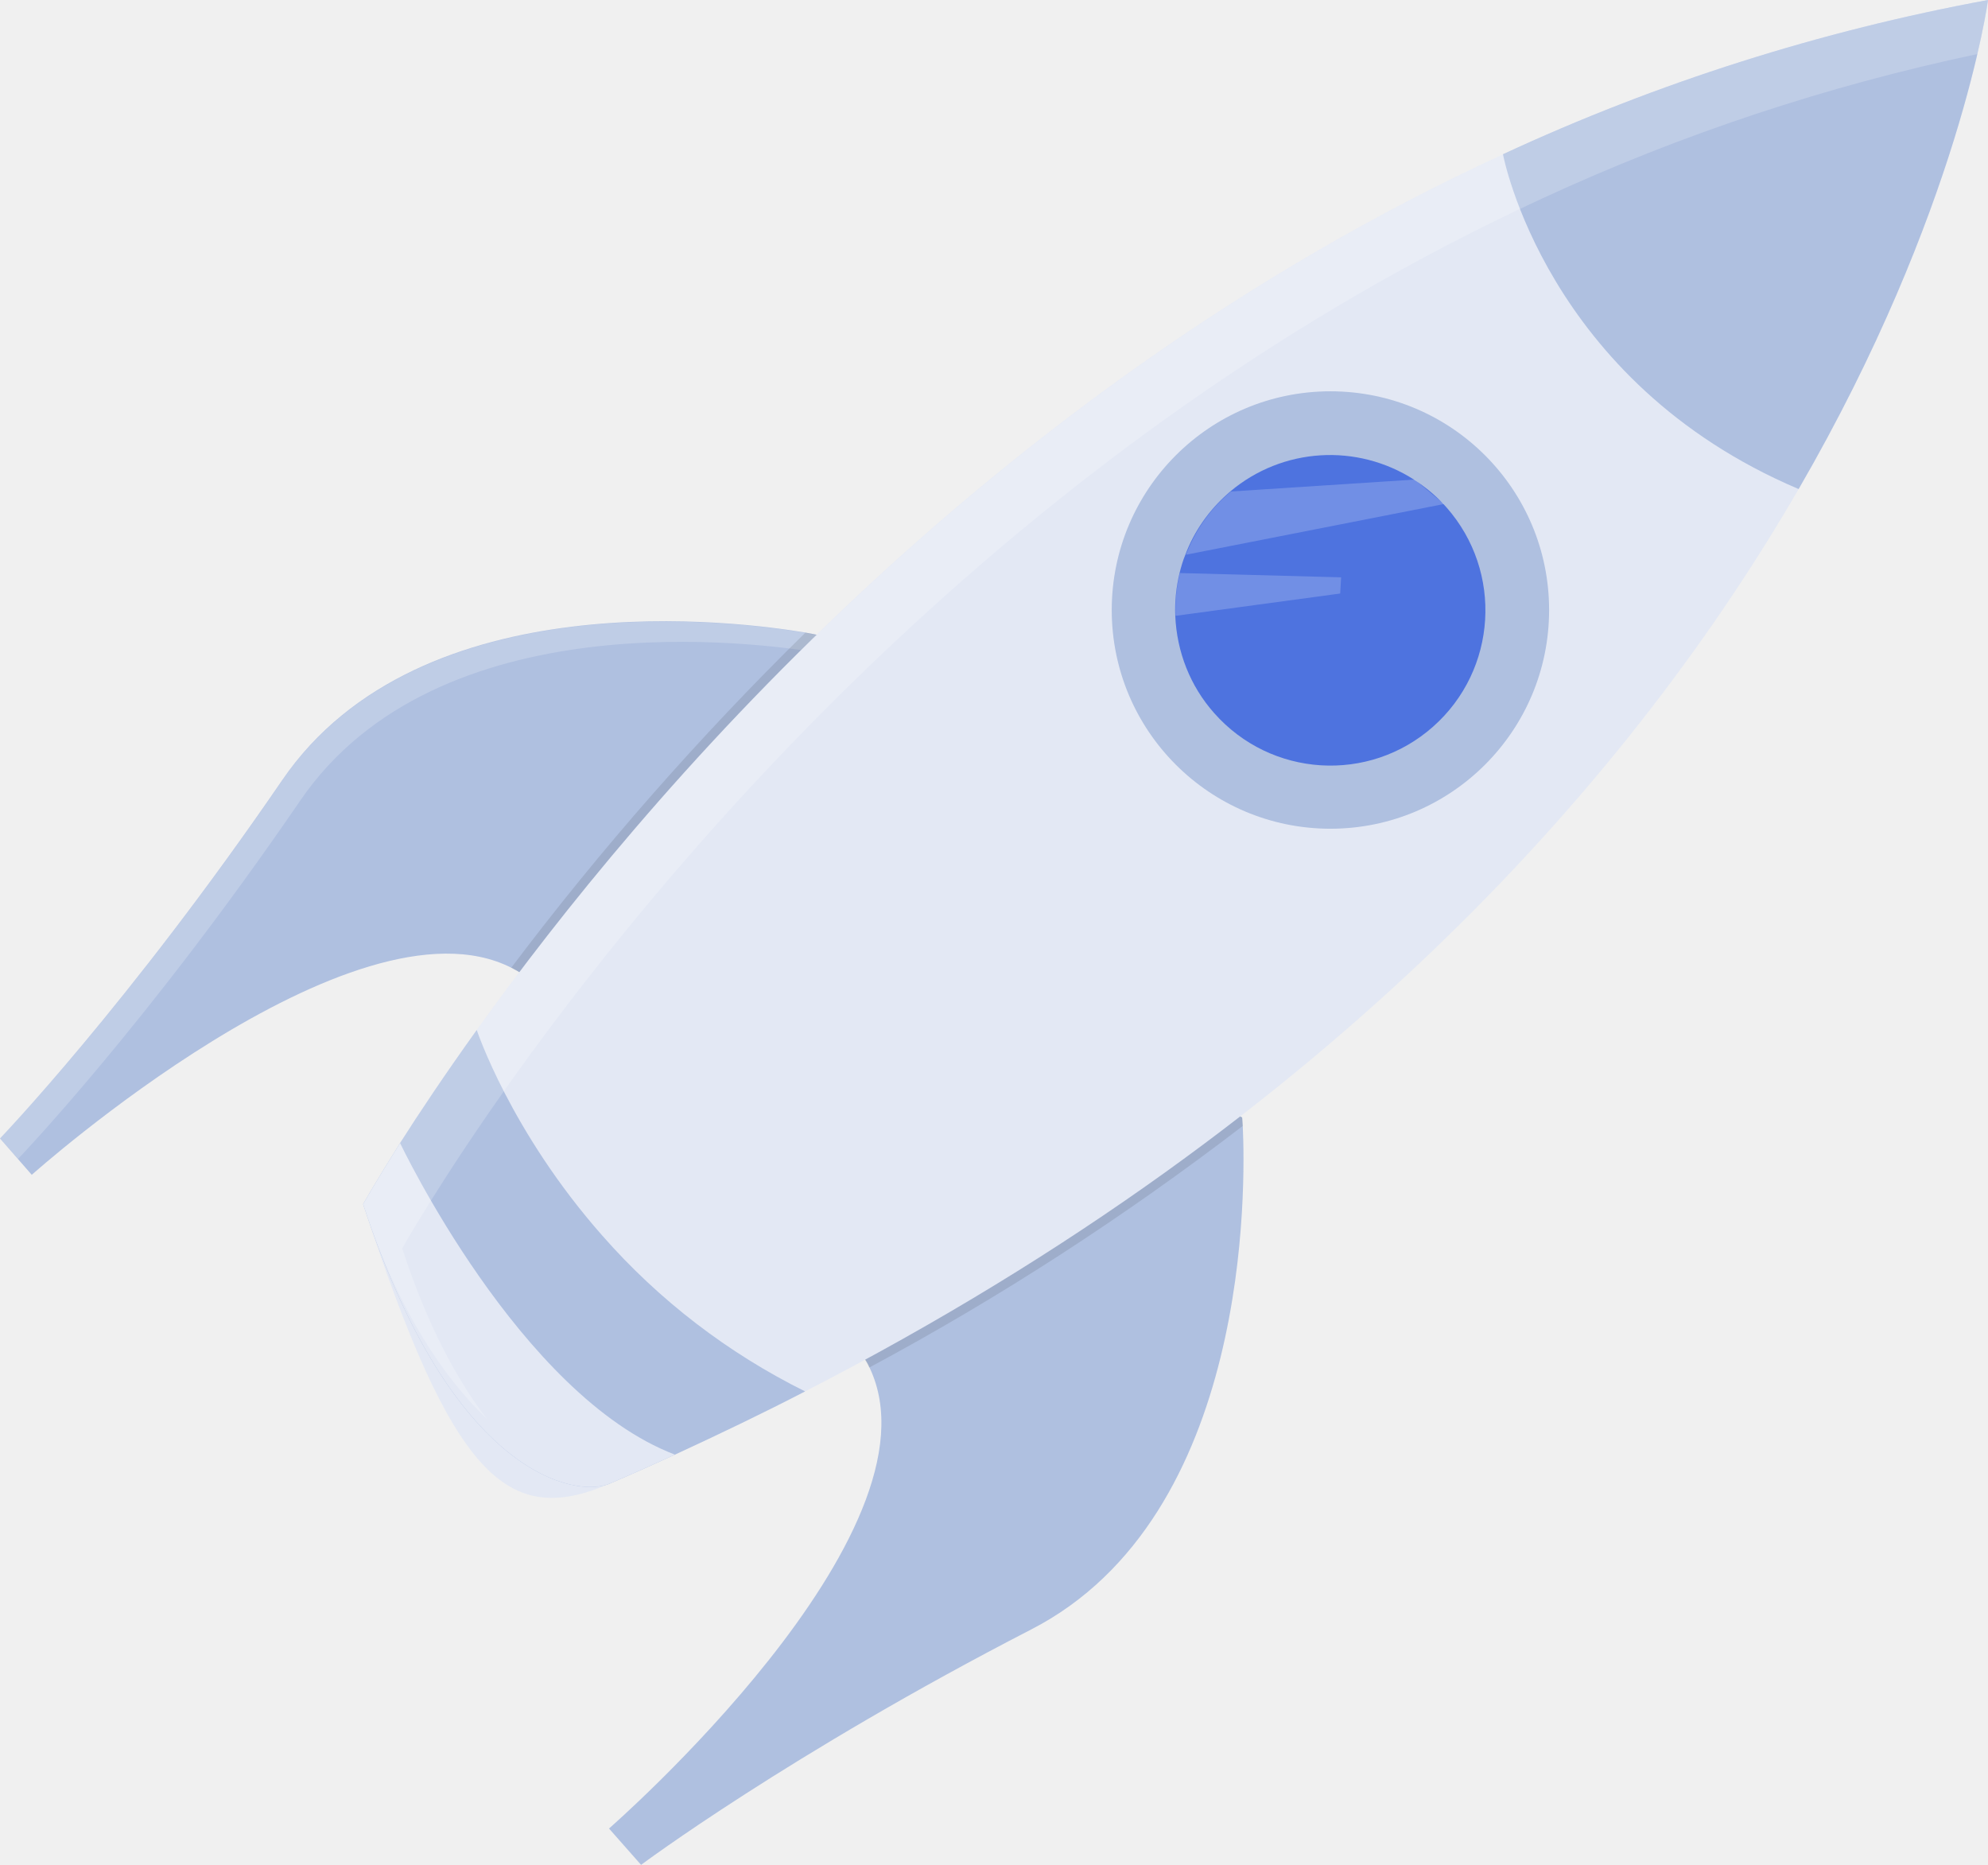
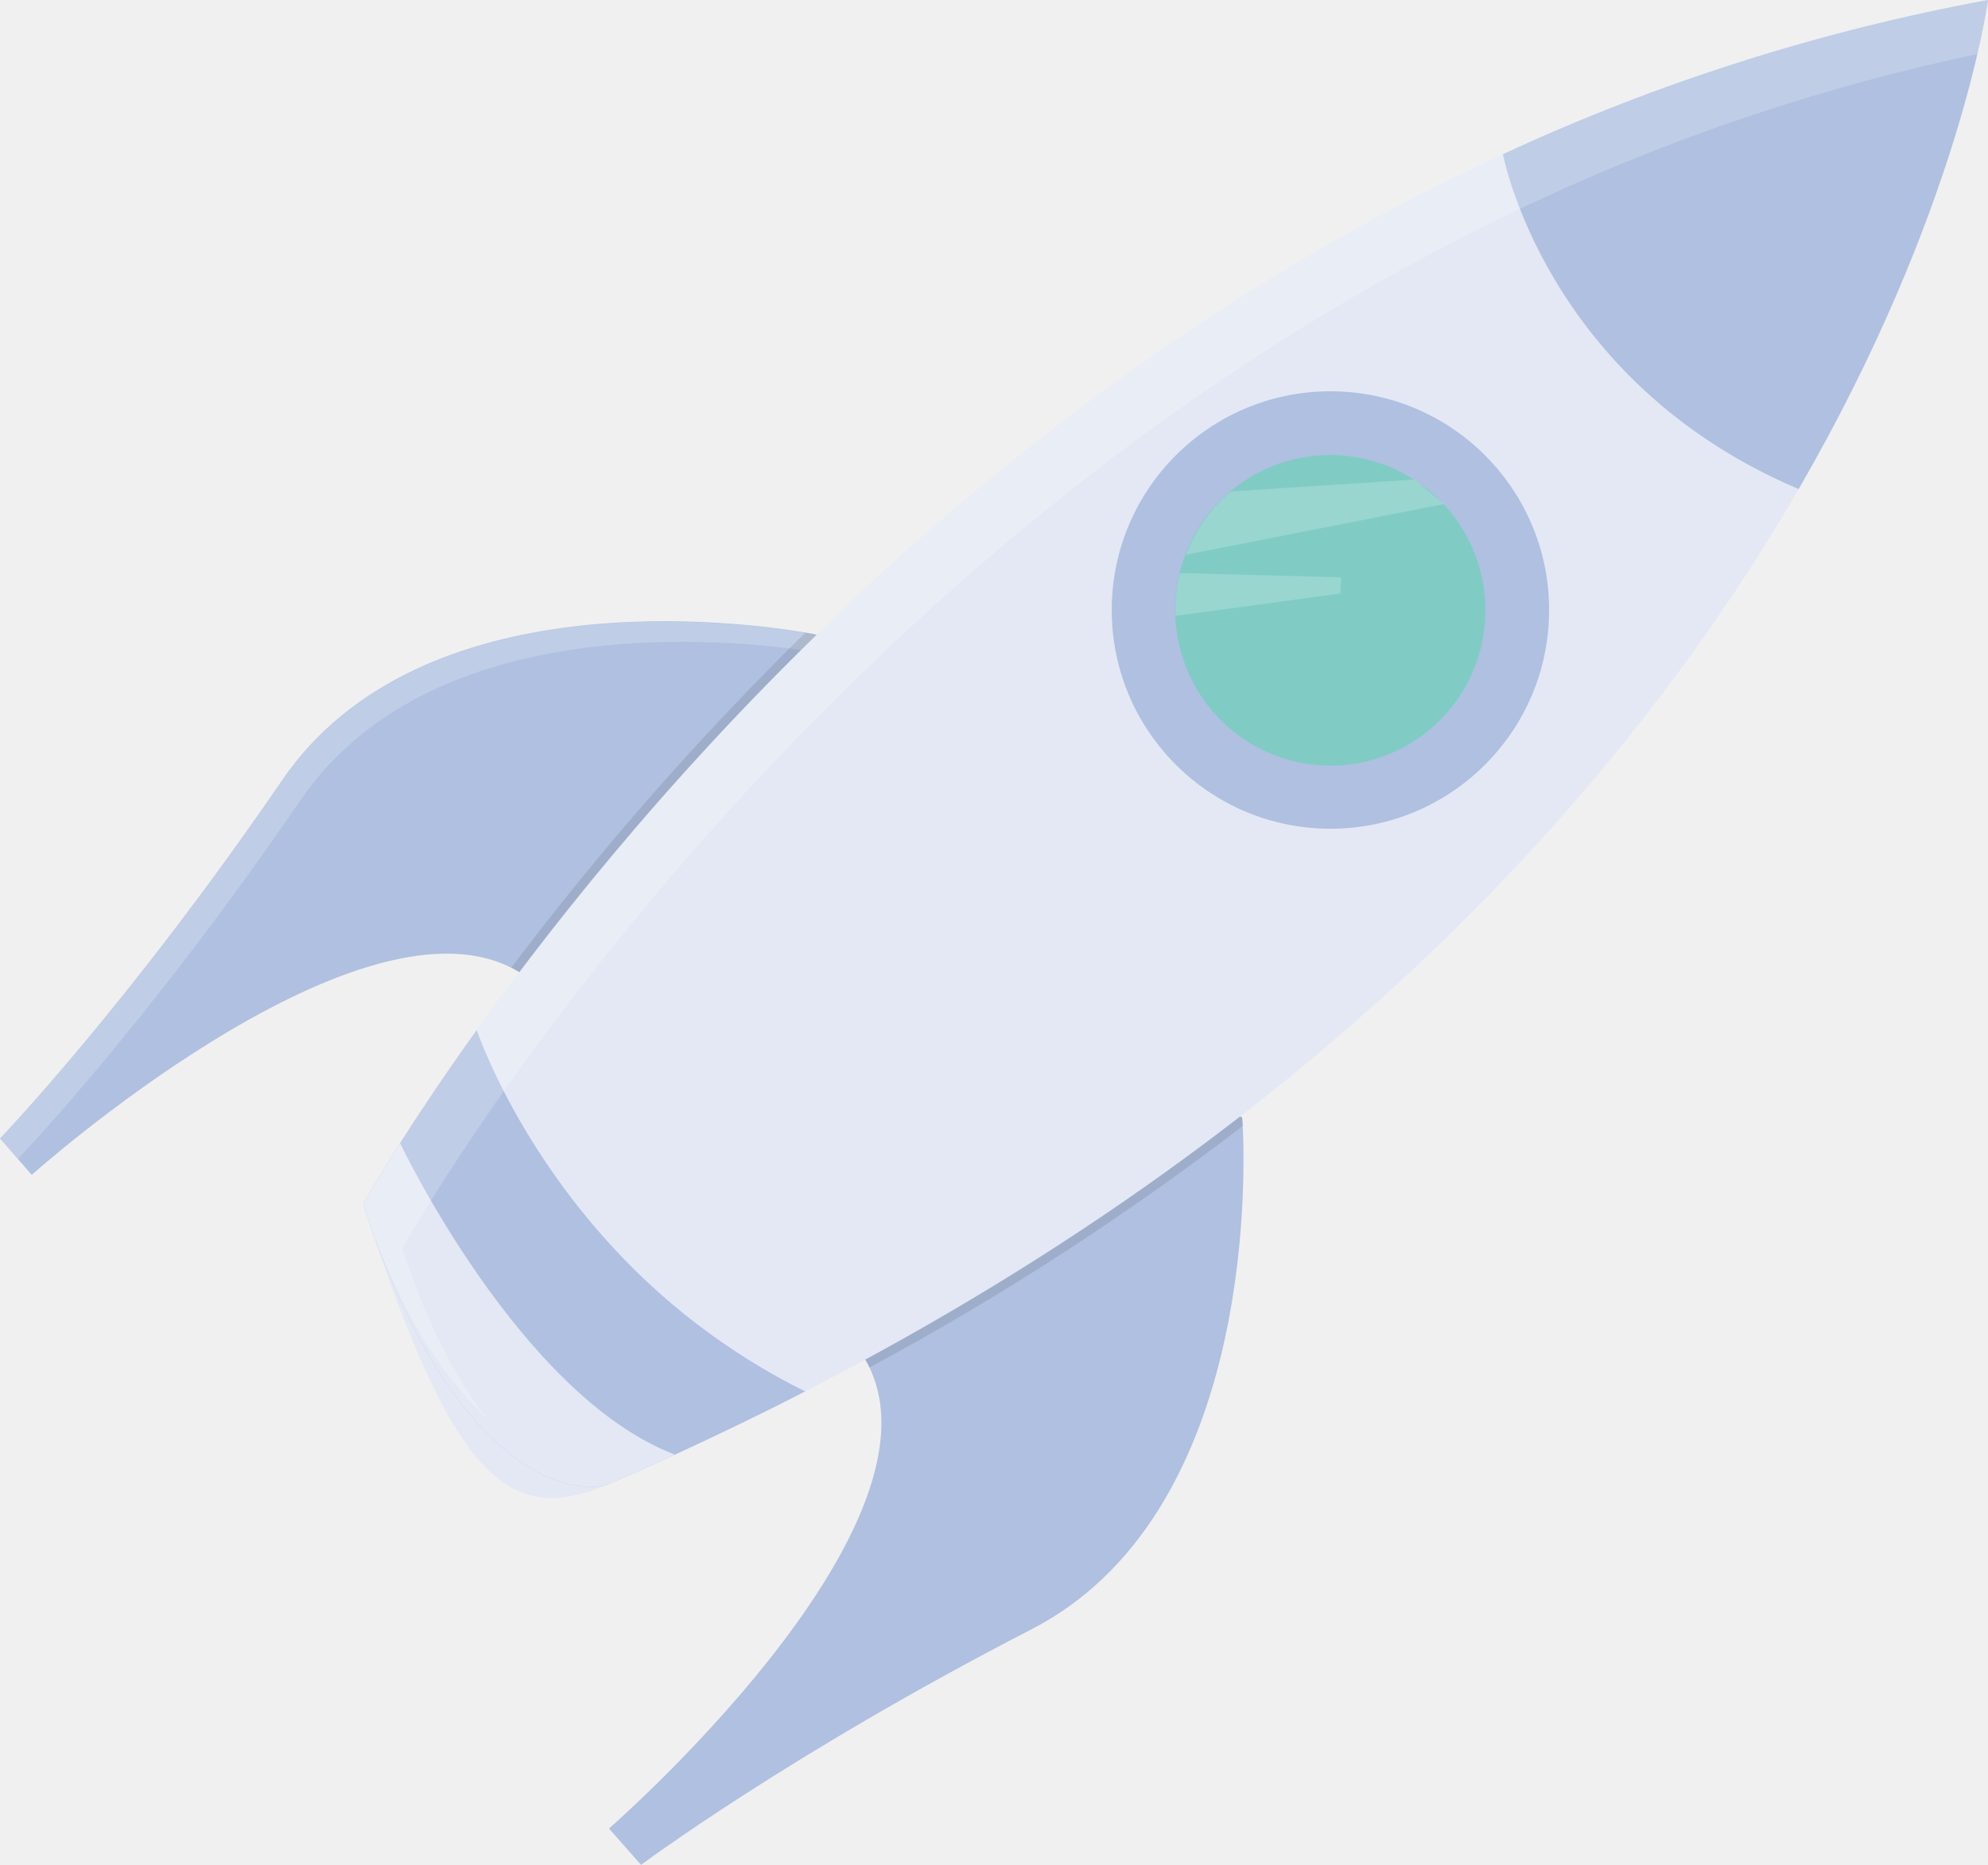
<svg xmlns="http://www.w3.org/2000/svg" version="1.1" id="b759170a-51c3-4e2f-999d-77dec9fd6d11" x="0px" y="0px" viewBox="0 0 650.9 610.5" style="enable-background:new 0 0 650.9 610.5;" xml:space="preserve">
  <style type="text/css">
	.st0{fill:#AFC0E0;}
	.st1{opacity:0.2;fill:#FFFFFF;enable-background:new    ;}
	.st2{opacity:0.1;enable-background:new    ;}
	.st3{fill:#E3E8F4;}
- 	.st4{fill:#4E73DF;}
+ 	.st4{fill:#80ccc4;}
</style>
  <path class="st0" d="M174,321c-2-1.6-4.2-3-6.6-4.2c-51.8-26.2-157,67.8-157,67.8L0,372.7c0,0,42.1-43.8,92.4-117.3  c45.2-66.1,150.7-51.8,171.4-48.3c2.3,0.4,3.6,0.7,3.6,0.7C298.7,288.3,174,321,174,321z" />
  <path class="st1" d="M269.4,213.9c-0.6-2-1.3-4-2-6c0,0-1.2-0.2-3.6-0.7c-20.7-3.5-126.2-17.8-171.4,48.3C42.1,329,0,372.7,0,372.7  l5.9,6.7c0,0,42.1-43.8,92.4-117.3C143.3,196.3,248,210.2,269.4,213.9z" />
  <path class="st0" d="M337.7,533.4c-79.2,40.8-127.8,77.1-127.8,77.1l-10.5-11.9c0,0,111.1-96.8,85.3-150.9c-0.5-1.2-1.2-2.3-1.9-3.4  c0,0,47.9-119.6,123.9-78.5c0,0,0.1,1,0.2,2.9C407.8,387.8,409.7,496.3,337.7,533.4z" />
  <path class="st2" d="M174,321c-2-1.6-4.2-3-6.6-4.2c29.3-38.9,61.5-75.5,96.3-109.7c2.3,0.4,3.6,0.7,3.6,0.7  C298.7,288.3,174,321,174,321z" />
  <path class="st2" d="M406.9,368.6c-38.6,29.6-79.4,56.1-122.3,79.1c-0.5-1.2-1.2-2.3-1.9-3.4c0,0,47.9-119.6,123.9-78.5  C406.7,365.7,406.8,366.7,406.9,368.6z" />
  <path class="st3" d="M263.6,455.5c-20.3,10.4-41.6,20.5-64,30.2c-33.6,14.6-51.5-2.2-80.7-91.5c0,0,12.5-22.5,37.2-57  c54.3-75.8,167.5-209.1,336.1-286.7C542.7,27.1,596.1,10.1,650.9,0c0,0-9.1,68.8-62,160.1S439.1,365.3,263.6,455.5z" />
  <circle class="st0" cx="435.6" cy="199.7" r="71.6" />
  <path class="st4" d="M469.2,237.9c-21,18.6-53.1,16.6-71.7-4.5c-7.8-8.8-12.2-20-12.7-31.8c-0.2-4.7,0.3-9.4,1.4-14  c0.5-2,1.1-4.1,1.9-6c2.9-7.7,7.7-14.5,13.8-19.9c0.3-0.3,0.6-0.5,0.9-0.8c17.1-14.4,41.5-15.9,60.3-3.8c3.5,2.3,6.7,4.9,9.5,7.9  l1,1.1C492.2,187.2,490.2,219.3,469.2,237.9C469.2,237.8,469.2,237.9,469.2,237.9z" />
  <path class="st0" d="M588.9,160.1c-83-35.2-96.8-109.6-96.8-109.6C542.7,27,596.1,10.1,650.9,0C650.9,0,641.8,68.8,588.9,160.1z" />
  <path class="st0" d="M263.6,455.5c-13.7,7.1-27.9,13.9-42.6,20.7c-7,3.2-14.1,6.4-21.4,9.5c-10.9,4.7-51.5-2.2-80.7-91.5  c0,0,4.1-7.3,12.1-20c6.1-9.6,14.5-22.2,25.1-37c0,0,11,33.2,41.1,67.3C215.8,425.7,238.4,443,263.6,455.5z" />
  <path class="st3" d="M221,476.2c-7,3.2-14.1,6.4-21.4,9.5c-10.9,4.7-51.5-2.2-80.7-91.5c0,0,4.1-7.3,12.1-20  C131,374.2,170.2,456.9,221,476.2z" />
  <path class="st1" d="M463.2,157l-0.1,0l-60.1,3.9c-0.3,0.3-0.6,0.5-0.9,0.8c-6.2,5.4-10.9,12.3-13.8,19.9l84.5-16.6L463.2,157z" />
  <path class="st1" d="M438.8,194.3l-53.9,7.3c-0.2-4.7,0.3-9.4,1.4-14l52.8,1.4L438.8,194.3z" />
  <path class="st1" d="M131.7,408.7c0,0,12.5-22.5,37.2-57C223.2,276,336.4,142.7,504.9,65c45.6-21.1,93.3-36.9,142.5-47.3  C650.1,6.4,650.9,0,650.9,0c-54.8,10.1-108.2,27-158.7,50.5c-168.6,77.7-281.8,211-336.1,286.7c-24.7,34.4-37.2,57-37.2,57  c11.5,35.3,26.6,57,40.5,70.3C149.4,451.4,139.7,433.3,131.7,408.7z" />
</svg>
